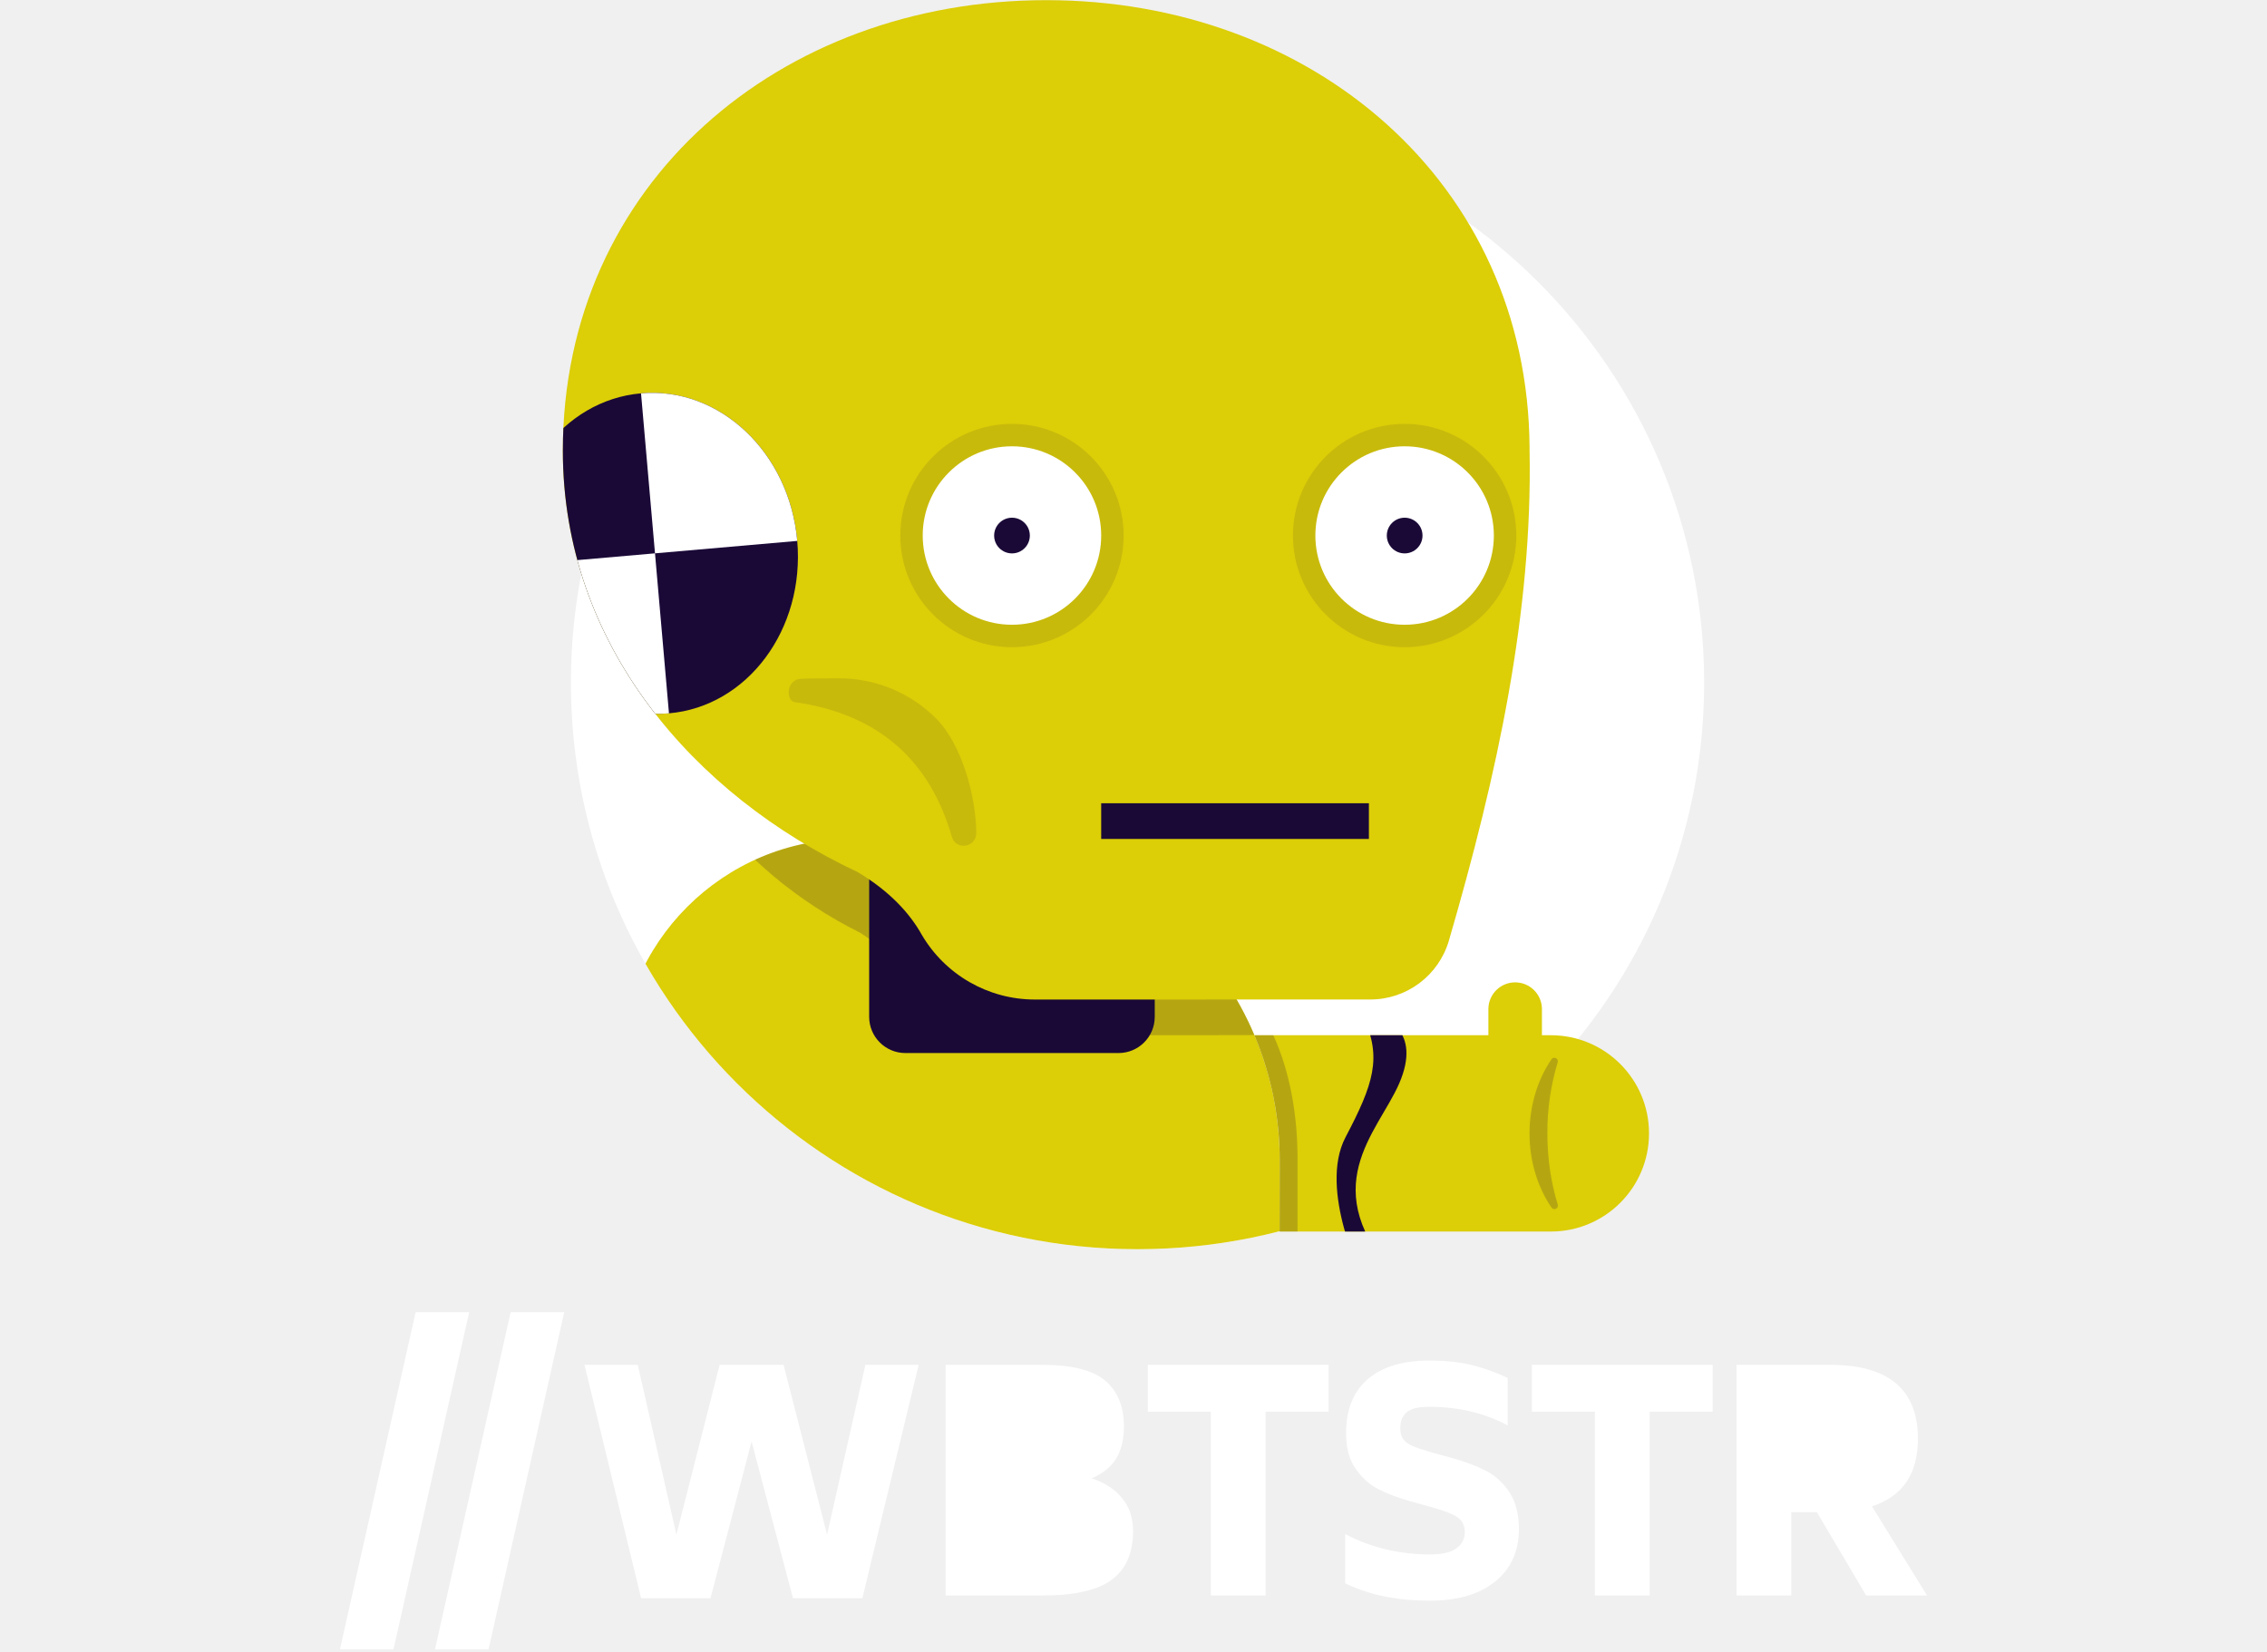
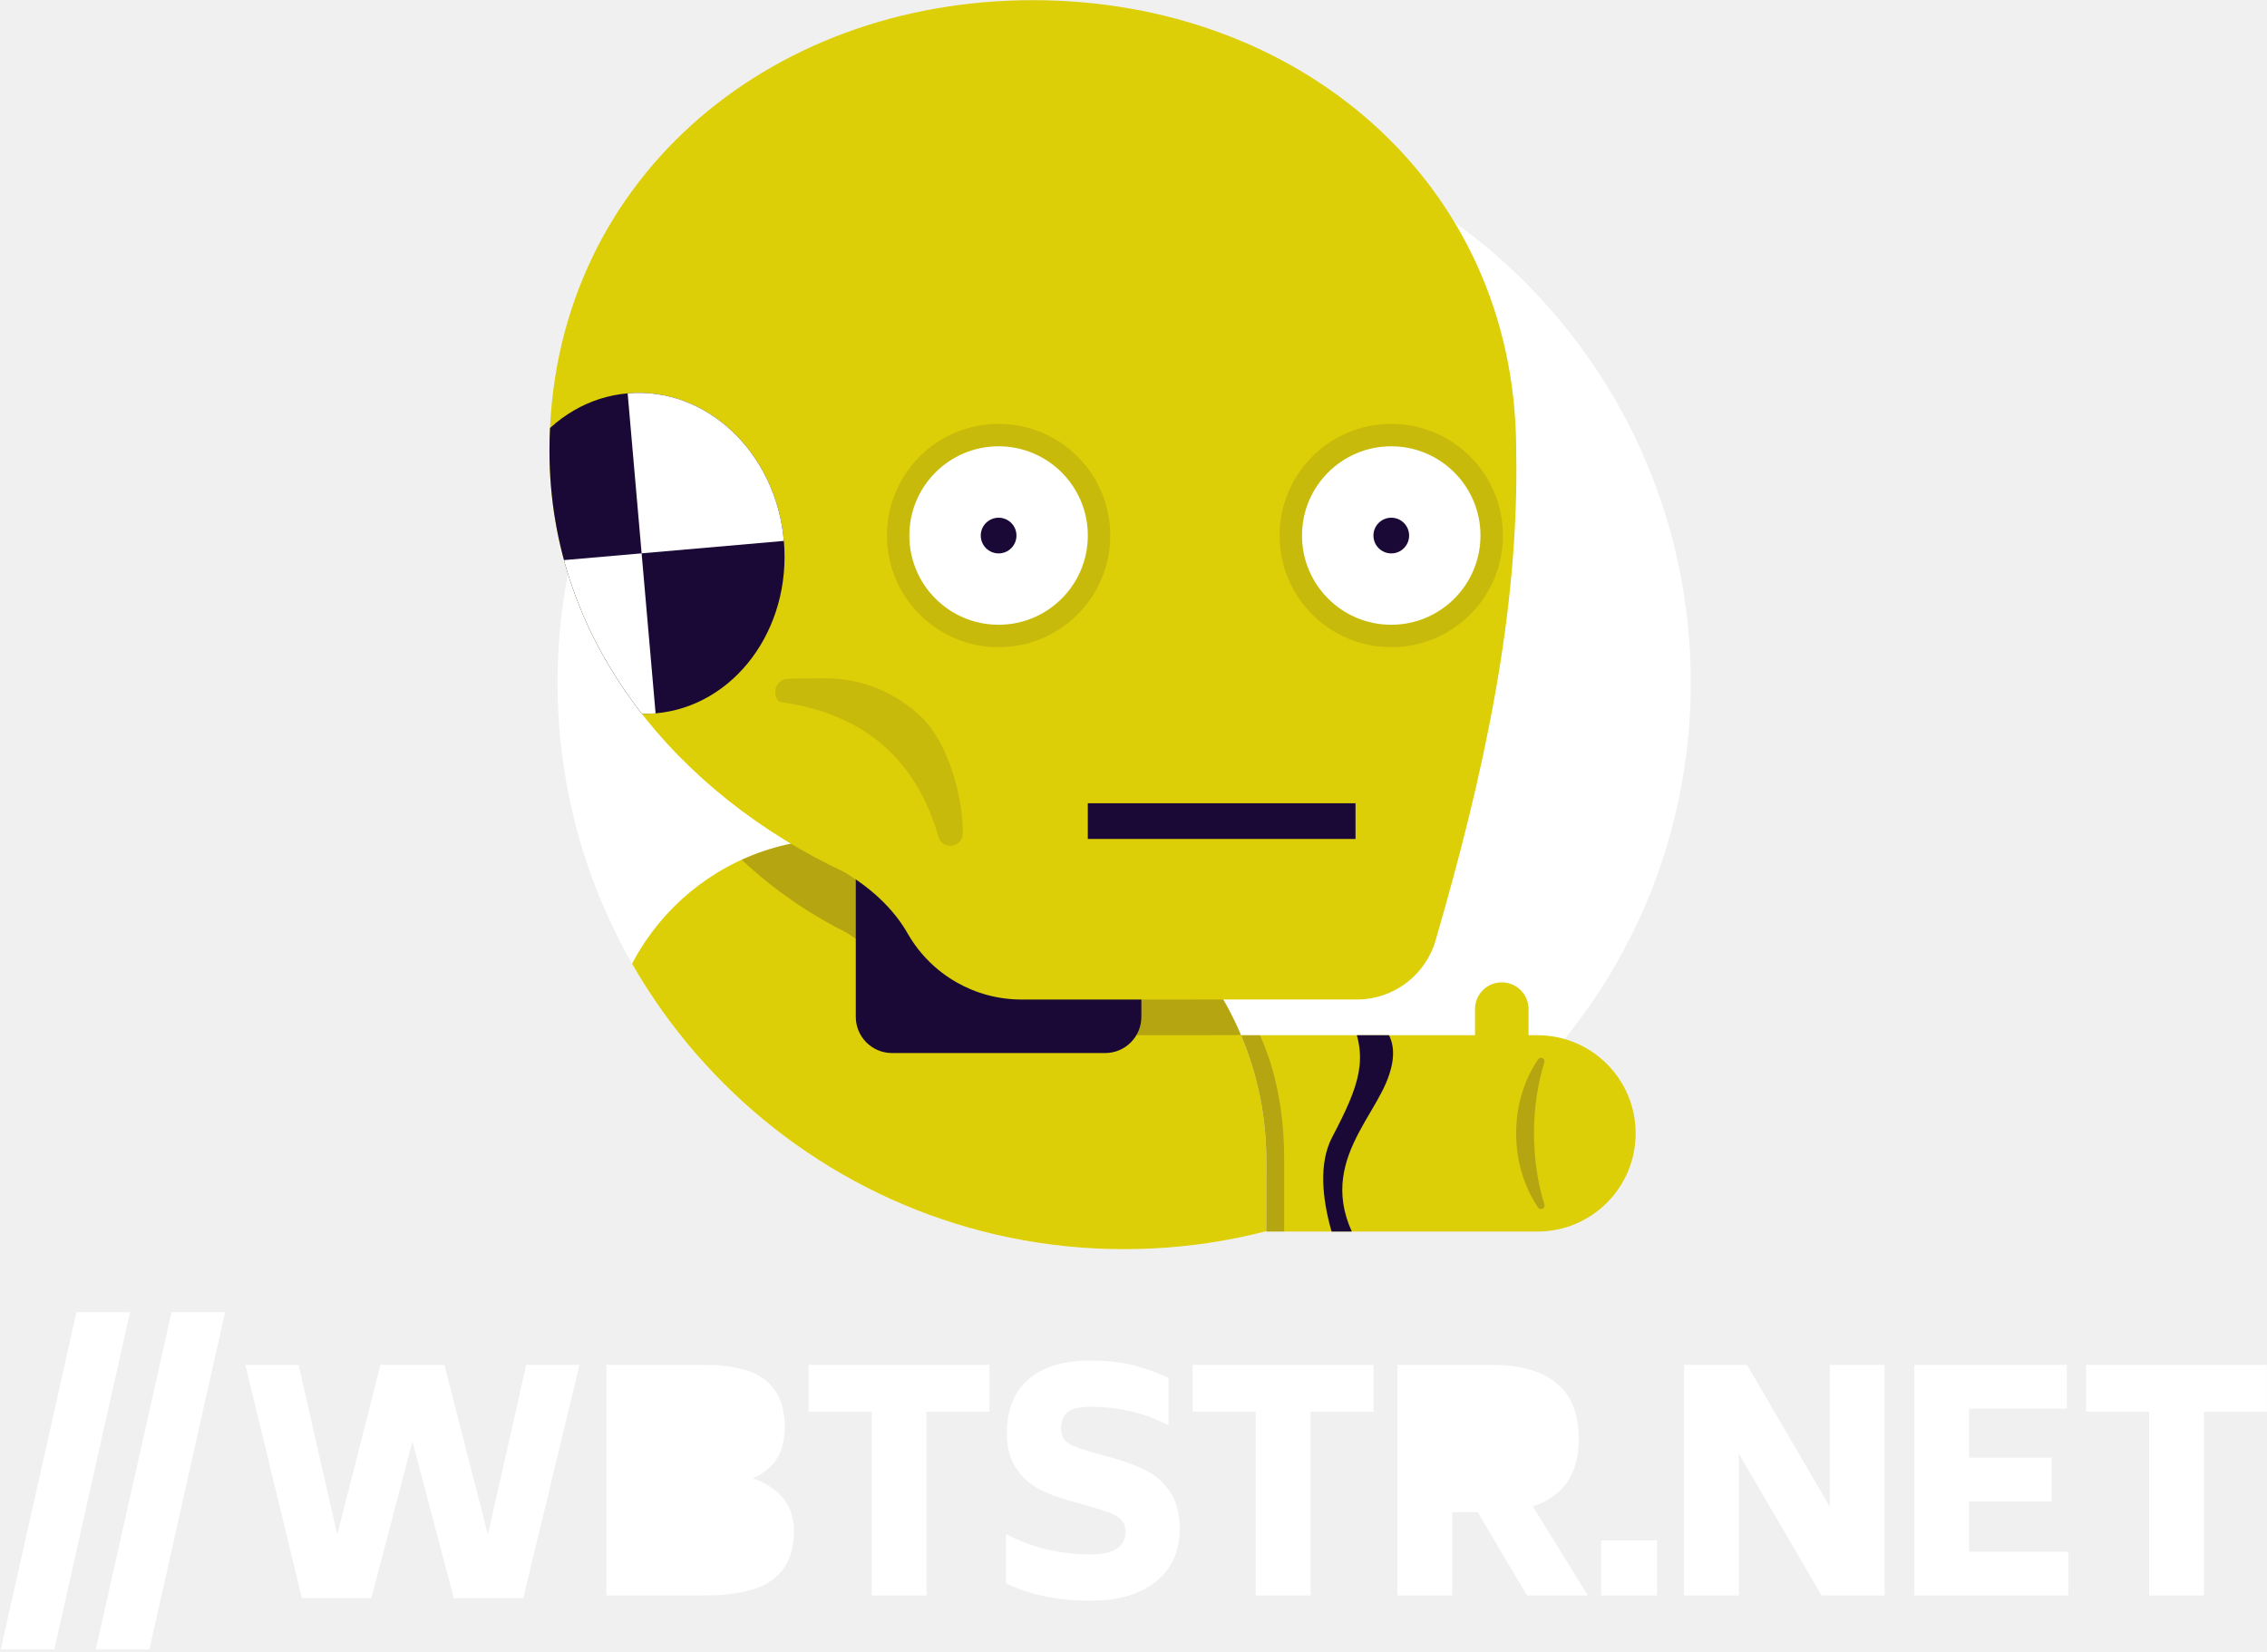
- <svg xmlns="http://www.w3.org/2000/svg" viewBox="0 0 313 228" fill-rule="evenodd" clip-rule="evenodd" stroke-linejoin="round" stroke-miterlimit="1.414" version="1.1" id="svg4170">
-   <defs id="defs4174" />
-   <path fill="none" d="M.108.03h312.876v227.727H.108z" id="path4095" />
-   <path d="m 67.454,227.75 h -7.396 l 10.449,-46.56 h 7.396 z m -13.123,0 h -7.396 l 10.449,-46.56 h 7.396 z m 136.898,-7.292 c -1.904,-0.377 -3.753,-0.992 -5.504,-1.828 v -6.807 c 3.557,1.877 7.465,2.816 11.723,2.816 1.653,0 2.865,-0.28 3.635,-0.84 0.77,-0.561 1.156,-1.304 1.156,-2.228 0,-0.925 -0.344,-1.618 -1.03,-2.08 -0.686,-0.462 -1.912,-0.932 -3.677,-1.408 l -2.857,-0.798 c -1.681,-0.476 -3.138,-1.03 -4.37,-1.66 -1.233,-0.63 -2.283,-1.576 -3.152,-2.837 -0.869,-1.26 -1.303,-2.885 -1.303,-4.874 0,-3.278 1.002,-5.771 3.005,-7.48 2.002,-1.71 4.825,-2.563 8.467,-2.563 2.186,0 4.104,0.196 5.757,0.588 1.653,0.393 3.348,0.994 5.085,1.807 v 6.555 c -3.194,-1.709 -6.807,-2.563 -10.842,-2.563 -1.484,0 -2.521,0.252 -3.11,0.756 -0.588,0.504 -0.882,1.233 -0.882,2.186 0,0.644 0.14,1.155 0.42,1.533 0.28,0.378 0.715,0.694 1.303,0.946 0.588,0.252 1.471,0.546 2.648,0.882 l 2.9,0.798 c 1.791,0.505 3.333,1.093 4.621,1.766 1.289,0.672 2.36,1.666 3.215,2.983 0.854,1.316 1.282,3.012 1.282,5.085 -0.028,3.053 -1.128,5.455 -3.3,7.206 -2.17,1.752 -5.161,2.627 -8.97,2.627 -2.242,0 -4.315,-0.19 -6.22,-0.568 z m -93.132,0.232 h -9.58 l -7.817,-32.23 h 7.354 l 5.337,23.447 5.967,-23.448 h 8.825 l 6.008,23.448 5.295,-23.448 h 7.354 l -7.774,32.23 h -9.581 l -5.715,-21.64 -5.673,21.64 z m 45.78,-0.379 h -13.322 V 188.46 h 13.322 c 4.09,0 6.996,0.729 8.719,2.185 1.723,1.457 2.584,3.572 2.584,6.345 0,1.737 -0.35,3.194 -1.05,4.37 -0.7,1.177 -1.835,2.102 -3.404,2.774 1.793,0.588 3.194,1.5 4.203,2.732 1.007,1.232 1.512,2.745 1.512,4.538 0,2.997 -0.967,5.231 -2.9,6.702 -1.932,1.471 -5.154,2.206 -9.664,2.206 z m 30.862,0 h -7.565 v -25.38 h -8.698 v -6.472 h 24.961 v 6.471 h -8.698 z m 53.025,0 h -7.564 v -25.38 h -8.698 v -6.472 h 24.96 v 6.471 h -8.698 z m 19.558,0 h -7.564 V 188.46 h 12.901 c 8.096,0 12.144,3.404 12.144,10.211 0,4.847 -2.116,7.956 -6.345,9.33 l 7.606,12.311 h -8.405 l -6.807,-11.514 h -3.53 v 11.514 z" id="path4097" style="fill:#ffffff" />
-   <g transform="matrix(2.39286,0,0,2.39286,-101.5141,-570.511)" id="g4168">
-     <g transform="translate(-34.76)" id="g4117">
-       <circle cx="142.819" cy="277.814" r="32.694" id="circle4099" style="fill:#ffffff" />
+ <svg xmlns="http://www.w3.org/2000/svg" viewBox="0 0 313 228" fill-rule="evenodd" clip-rule="evenodd" stroke-linejoin="round" stroke-miterlimit="1.414">
+   <path fill="none" d="M.108.03h312.876v227.727H.108z" />
+   <path d="M20.627 227.75h-7.396l10.449-46.56h7.396l-10.449 46.56zm-13.123 0H.108l10.449-46.56h7.396L7.504 227.75zm136.898-7.292a23.275 23.275 0 0 1-5.504-1.828v-6.807c3.557 1.877 7.465 2.816 11.723 2.816 1.653 0 2.865-.28 3.635-.84.77-.561 1.156-1.304 1.156-2.228 0-.925-.344-1.618-1.03-2.08-.686-.462-1.912-.932-3.677-1.408l-2.857-.798c-1.681-.476-3.138-1.03-4.37-1.66-1.233-.63-2.283-1.576-3.152-2.837-.869-1.26-1.303-2.885-1.303-4.874 0-3.278 1.002-5.771 3.005-7.48 2.002-1.71 4.825-2.563 8.467-2.563 2.186 0 4.104.196 5.757.588 1.653.393 3.348.994 5.085 1.807v6.555c-3.194-1.709-6.807-2.563-10.842-2.563-1.484 0-2.521.252-3.11.756-.588.504-.882 1.233-.882 2.186 0 .644.14 1.155.42 1.533.28.378.715.694 1.303.946s1.471.546 2.648.882l2.9.798c1.791.505 3.333 1.093 4.621 1.766 1.289.672 2.36 1.666 3.215 2.983.854 1.316 1.282 3.012 1.282 5.085-.028 3.053-1.128 5.455-3.3 7.206-2.17 1.752-5.161 2.627-8.97 2.627-2.242 0-4.315-.19-6.22-.568zm-93.132.232h-9.58l-7.817-32.23h7.354l5.337 23.447 5.967-23.448h8.825l6.008 23.448 5.295-23.448h7.354l-7.774 32.23h-9.581l-5.715-21.64-5.673 21.64zm45.78-.379H83.728V188.46H97.05c4.09 0 6.996.729 8.719 2.185 1.723 1.457 2.584 3.572 2.584 6.345 0 1.737-.35 3.194-1.05 4.37-.7 1.177-1.835 2.102-3.404 2.774 1.793.588 3.194 1.5 4.203 2.732 1.007 1.232 1.512 2.745 1.512 4.538 0 2.997-.967 5.231-2.9 6.702-1.932 1.471-5.154 2.206-9.664 2.206zm30.862 0h-7.565v-25.38h-8.698v-6.472h24.961v6.471h-8.698v25.381zm53.025 0h-7.564v-25.38h-8.698v-6.472h24.96v6.471h-8.698v25.381zm19.558 0h-7.564V188.46h12.901c8.096 0 12.144 3.404 12.144 10.211 0 4.847-2.116 7.956-6.345 9.33l7.606 12.311h-8.405l-6.807-11.514h-3.53v11.514zm28.299 0h-7.732v-7.605h7.732v7.605zm11.28 0h-7.564V188.46h8.698l11.43 19.582v-19.582h7.564v31.852h-8.699l-11.43-19.582v19.582zm45.494 0h-21.263V188.46h21.053v6.051h-13.49v6.766h11.39v6.05h-11.39v6.934h13.7v6.051zm27.416-25.38h-8.698v25.38h-7.565v-25.38h-8.698v-6.472h24.961v6.471z" fill="#fff" />
+   <g transform="translate(-103.361 -570.511) scale(2.39286)">
+     <g transform="translate(-34.76)">
+       <circle cx="142.819" cy="277.814" r="32.694" fill="#fff" />
      <clipPath id="a">
-         <circle cx="142.819" cy="277.814" r="32.694" id="circle4101" />
+         <circle cx="142.819" cy="277.814" r="32.694" />
      </clipPath>
-       <g clip-path="url(#a)" id="g4115">
-         <g transform="matrix(1.02983,0,0,1.02983,-561.623,-7.699)" id="g4113">
-           <path d="m 678.582,329.391 c -1.104,-0.033 -12.947,0.14 -15.724,-1.062 C 658.804,326.573 655,323.694 655,319.275 V 299 c 0,-7.18 5.82,-13 13,-13 h 6 a 18,18 0 0 1 18,18 c 0,6.916 -0.054,11.086 0,15 0.052,3.784 -1.6,5.938 -5.218,6.031 -1.001,0.026 -2.804,-0.038 -2.804,-0.038 0.021,2.741 -2.595,4.481 -5.396,4.398 z" id="path4104" style="fill:#dcce07" />
+       <g clip-path="url(#a)">
+         <g transform="translate(-561.623 -7.699) scale(1.02983)">
+           <path d="M678.582 329.391c-1.104-.033-12.947.14-15.724-1.062-4.054-1.756-7.858-4.635-7.858-9.054V299c0-7.18 5.82-13 13-13h6a18 18 0 0 1 18 18c0 6.916-.054 11.086 0 15 .052 3.784-1.6 5.938-5.218 6.031-1.001.026-2.804-.038-2.804-.038.021 2.741-2.595 4.481-5.396 4.398z" fill="#dcce07" />
          <clipPath id="b">
-             <path d="m 678.582,329.391 c -1.104,-0.033 -12.947,0.14 -15.724,-1.062 C 658.804,326.573 655,323.694 655,319.275 V 299 c 0,-7.18 5.82,-13 13,-13 h 6 a 18,18 0 0 1 18,18 c 0,6.916 -0.054,11.086 0,15 0.052,3.784 -1.6,5.938 -5.218,6.031 -1.001,0.026 -2.804,-0.038 -2.804,-0.038 0.021,2.741 -2.595,4.481 -5.396,4.398 z" id="path4106" />
+             <path d="M678.582 329.391c-1.104-.033-12.947.14-15.724-1.062-4.054-1.756-7.858-4.635-7.858-9.054V299c0-7.18 5.82-13 13-13h6a18 18 0 0 1 18 18c0 6.916-.054 11.086 0 15 .052 3.784-1.6 5.938-5.218 6.031-1.001.026-2.804-.038-2.804-.038.021 2.741-2.595 4.481-5.396 4.398z" />
          </clipPath>
-           <g clip-path="url(#b)" id="g4111">
-             <path d="M 668.506,291.264 C 661.53,287.79 656,281.002 656,272.287 c 0,-12.01 39.631,14.553 37.572,22.057 -0.432,1.573 -1.79,2.654 -3.333,2.654 C 686.675,297 680.217,297 676.014,297 c -1.975,0 -3.802,-1.114 -4.799,-2.925 -0.49,-0.929 -1.325,-1.933 -2.709,-2.81 z" id="path4109" style="fill:#1a0937;fill-opacity:0.2" />
+           <g clip-path="url(#b)">
+             <path d="M668.506 291.264C661.53 287.79 656 281.002 656 272.287c0-12.01 39.631 14.553 37.572 22.057-.432 1.573-1.79 2.654-3.333 2.654-3.564.002-10.022.002-14.225.002-1.975 0-3.802-1.114-4.799-2.925-.49-.929-1.325-1.933-2.709-2.81v-.001z" fill="#1a0937" fill-opacity=".2" />
          </g>
        </g>
      </g>
    </g>
-     <path d="m 114.803,298.162 h 13.501 v -1.545 a 1.545,1.545 0 0 1 3.089,0 v 1.545 h 0.515 a 5.664,5.664 0 0 1 0,11.328 h -15.652 c 0.003,-1.265 0.006,-2.631 0.006,-4.12 0,-2.5 -0.505,-4.949 -1.459,-7.208 z" id="path4119" style="fill:#dcce07" />
+     <path d="M114.803 298.162h13.501v-1.545a1.545 1.545 0 0 1 3.089 0v1.545h.515a5.664 5.664 0 0 1 0 11.328h-15.652c.003-1.265.006-2.631.006-4.12 0-2.5-.505-4.949-1.459-7.208z" fill="#dcce07" />
    <clipPath id="c">
-       <path d="m 114.803,298.162 h 13.501 v -1.545 a 1.545,1.545 0 0 1 3.089,0 v 1.545 h 0.515 a 5.664,5.664 0 0 1 0,11.328 h -15.652 c 0.003,-1.265 0.006,-2.631 0.006,-4.12 0,-2.5 -0.505,-4.949 -1.459,-7.208 z" id="path4121" />
+       <path d="M114.803 298.162h13.501v-1.545a1.545 1.545 0 0 1 3.089 0v1.545h.515a5.664 5.664 0 0 1 0 11.328h-15.652c.003-1.265.006-2.631.006-4.12 0-2.5-.505-4.949-1.459-7.208z" />
    </clipPath>
-     <g clip-path="url(#c)" id="g4128">
-       <path d="m 121.094,312.28 c 0,0 -2.637,-5.187 -1.03,-8.239 1.607,-3.052 2.113,-4.592 1.03,-6.907 h 1.03 c 0,0 2.398,0.671 1.03,3.818 -1.236,2.839 -4.968,6.022 0,11.328 z" id="path4124" style="fill:#1a0937" />
-       <path d="m 117.29,311.358 c -6.904,0.052 -10.96,-20.606 -5.429,-17.667 4.097,2.177 5.43,7.239 5.43,11.584 v 6.083 z m 14.66,-11.818 c 0.06,-0.077 0.17,-0.1 0.256,-0.053 a 0.2,0.2 0 0 1 0.095,0.242 13.96,13.96 0 0 0 -0.594,4.096 c 0,1.479 0.216,2.872 0.597,4.095 a 0.205,0.205 0 0 1 -0.094,0.25 0.207,0.207 0 0 1 -0.263,-0.059 c -0.79,-1.163 -1.27,-2.657 -1.27,-4.286 0,-1.63 0.48,-3.124 1.273,-4.284 z" id="path4126" style="fill:#1a0937;fill-opacity:0.2" />
+     <g clip-path="url(#c)">
+       <path d="M121.094 312.28s-2.637-5.187-1.03-8.239c1.607-3.052 2.113-4.592 1.03-6.907h1.03s2.398.671 1.03 3.818c-1.236 2.839-4.968 6.022 0 11.328h-2.06z" fill="#1a0937" />
+       <path d="M117.29 311.358c-6.904.052-10.96-20.606-5.429-17.667 4.097 2.177 5.43 7.239 5.43 11.584v6.083zM131.95 299.54c.06-.077.17-.1.256-.053a.2.2 0 0 1 .095.242 13.96 13.96 0 0 0-.594 4.096c0 1.479.216 2.872.597 4.095a.205.205 0 0 1-.094.25.207.207 0 0 1-.263-.059c-.79-1.163-1.27-2.657-1.27-4.286 0-1.63.48-3.124 1.273-4.284z" fill="#1a0937" fill-opacity=".2" />
    </g>
-     <path d="M 109.053,286.833 H 92.575 V 297.1 a 2.09,2.09 0 0 0 2.09,2.09 h 12.298 a 2.09,2.09 0 0 0 2.09,-2.09 v -10.268 z" id="path4130" style="fill:#1a0937" />
-     <g transform="matrix(0.94542,0,0,0.94542,-535.841,19.094)" id="g4152">
-       <path d="M 663.999,285.224 C 653.96,280.515 646,271.314 646,259.5 c 0,-16.281 13.219,-27.5 29.5,-27.5 16.218,0 29.397,11.115 29.499,27.309 L 705,259.5 c 0.187,9.818 -1.959,19.728 -4.923,29.9 a 4.996,4.996 0 0 1 -4.797,3.597 C 690.151,293 680.855,293 674.806,293 a 8,8 0 0 1 -6.907,-3.965 c -0.705,-1.259 -1.908,-2.62 -3.899,-3.81 z" id="path4132" style="fill:#dcce07" />
+     <path d="M109.053 286.833H92.575V297.1a2.09 2.09 0 0 0 2.09 2.09h12.298a2.09 2.09 0 0 0 2.09-2.09v-10.268z" fill="#1a0937" />
+     <g transform="translate(-535.841 19.094) scale(.94542)">
+       <path d="M663.999 285.224C653.96 280.515 646 271.314 646 259.5c0-16.281 13.219-27.5 29.5-27.5 16.218 0 29.397 11.115 29.499 27.309l.001.191c.187 9.818-1.959 19.728-4.923 29.9a4.996 4.996 0 0 1-4.797 3.597c-5.129.003-14.425.003-20.474.003a8 8 0 0 1-6.907-3.965c-.705-1.259-1.908-2.62-3.899-3.81l-.001-.001z" fill="#dcce07" />
      <clipPath id="d">
-         <path d="M 663.999,285.224 C 653.96,280.515 646,271.314 646,259.5 c 0,-16.281 13.219,-27.5 29.5,-27.5 16.218,0 29.397,11.115 29.499,27.309 L 705,259.5 c 0.187,9.818 -1.959,19.728 -4.923,29.9 a 4.996,4.996 0 0 1 -4.797,3.597 C 690.151,293 680.855,293 674.806,293 a 8,8 0 0 1 -6.907,-3.965 c -0.705,-1.259 -1.908,-2.62 -3.899,-3.81 z" id="path4134" />
+         <path d="M663.999 285.224C653.96 280.515 646 271.314 646 259.5c0-16.281 13.219-27.5 29.5-27.5 16.218 0 29.397 11.115 29.499 27.309l.001.191c.187 9.818-1.959 19.728-4.923 29.9a4.996 4.996 0 0 1-4.797 3.597c-5.129.003-14.425.003-20.474.003a8 8 0 0 1-6.907-3.965c-.705-1.259-1.908-2.62-3.899-3.81l-.001-.001z" />
      </clipPath>
-       <g clip-path="url(#d)" id="g4150">
-         <path d="m 660.153,274.847 c -0.34,-0.049 -0.429,-0.534 -0.335,-0.865 a 0.77,0.77 0 0 1 0.74,-0.558 c 0.388,-0.03 1.885,-0.03 2.306,-0.03 2.219,0 4.347,0.88 5.916,2.45 1.57,1.569 2.45,4.786 2.45,7.006 v 0.002 c 0,0.37 -0.266,0.685 -0.63,0.749 -0.364,0.063 -0.745,-0.136 -0.847,-0.492 -1.315,-4.613 -4.386,-7.52 -9.6,-8.262 z" id="path4137" style="fill:#1a0937;fill-opacity:0.1" />
-         <g transform="matrix(1.24018,-0.10828,0.12181,1.3952,-197.618,-36.852)" id="g4148">
-           <circle cx="658.45" cy="268" r="7" id="circle4139" style="fill:#1a0937" />
+       <g clip-path="url(#d)">
+         <path d="M660.153 274.847c-.34-.049-.429-.534-.335-.865a.77.77 0 0 1 .74-.558c.388-.03 1.885-.03 2.306-.03 2.219 0 4.347.88 5.916 2.45 1.57 1.569 2.45 4.786 2.45 7.006v.002c0 .37-.266.685-.63.749-.364.063-.745-.136-.847-.492-1.315-4.613-4.386-7.52-9.6-8.262z" fill="#1a0937" fill-opacity=".1" />
+         <g transform="matrix(1.24018 -.10828 .12181 1.3952 -197.618 -36.852)">
+           <circle cx="658.45" cy="268" r="7" fill="#1a0937" />
          <clipPath id="e">
-             <circle cx="658.45" cy="268" r="7" id="circle4141" />
+             <circle cx="658.45" cy="268" r="7" />
          </clipPath>
-           <g clip-path="url(#e)" id="g4146">
-             <path d="m 658.45,268 v 8 h -7.926 v -8 z m 7.926,-8 v 8 h -7.926 v -8 z" id="path4144" style="fill:#ffffff" />
+           <g clip-path="url(#e)">
+             <path d="M658.45 268v8h-7.926v-8h7.926zm7.926-8v8h-7.926v-8h7.926z" fill="#fff" />
          </g>
        </g>
      </g>
    </g>
-     <path d="m 105.962,284.775 h 15.447 v 2.06 h -15.447 z" id="path4154" style="fill:#1a0937" />
-     <circle cx="675" cy="268" r="4" transform="matrix(1.61091,0,0,1.61091,-986.55,-162.398)" id="circle4156" style="fill:#1a0937;fill-opacity:0.1" />
-     <circle cx="675" cy="268" r="4" transform="matrix(1.28729,0,0,1.28729,-768.107,-75.668)" id="circle4158" style="fill:#ffffff" />
-     <circle cx="675" cy="268" r="4" transform="matrix(0.25746,0,0,0.25746,-72.97,200.328)" id="circle4160" style="fill:#1a0937" />
-     <circle cx="675" cy="268" r="4" transform="matrix(1.61091,0,0,1.61091,-963.894,-162.398)" id="circle4162" style="fill:#1a0937;fill-opacity:0.1" />
-     <circle cx="675" cy="268" r="4" transform="matrix(1.28729,0,0,1.28729,-745.451,-75.668)" id="circle4164" style="fill:#ffffff" />
-     <circle cx="675" cy="268" r="4" transform="matrix(0.25746,0,0,0.25746,-50.313,200.328)" id="circle4166" style="fill:#1a0937" />
+     <path fill="#1a0937" d="M105.962 284.775h15.447v2.06h-15.447z" />
+     <circle cx="675" cy="268" r="4" fill="#1a0937" fill-opacity=".1" transform="translate(-986.55 -162.398) scale(1.61091)" />
+     <circle cx="675" cy="268" r="4" fill="#fff" transform="translate(-768.107 -75.668) scale(1.28729)" />
+     <circle cx="675" cy="268" r="4" fill="#1a0937" transform="matrix(.25746 0 0 .25746 -72.97 200.328)" />
+     <circle cx="675" cy="268" r="4" fill="#1a0937" fill-opacity=".1" transform="translate(-963.894 -162.398) scale(1.61091)" />
+     <circle cx="675" cy="268" r="4" fill="#fff" transform="translate(-745.451 -75.668) scale(1.28729)" />
+     <circle cx="675" cy="268" r="4" fill="#1a0937" transform="matrix(.25746 0 0 .25746 -50.313 200.328)" />
  </g>
</svg>
